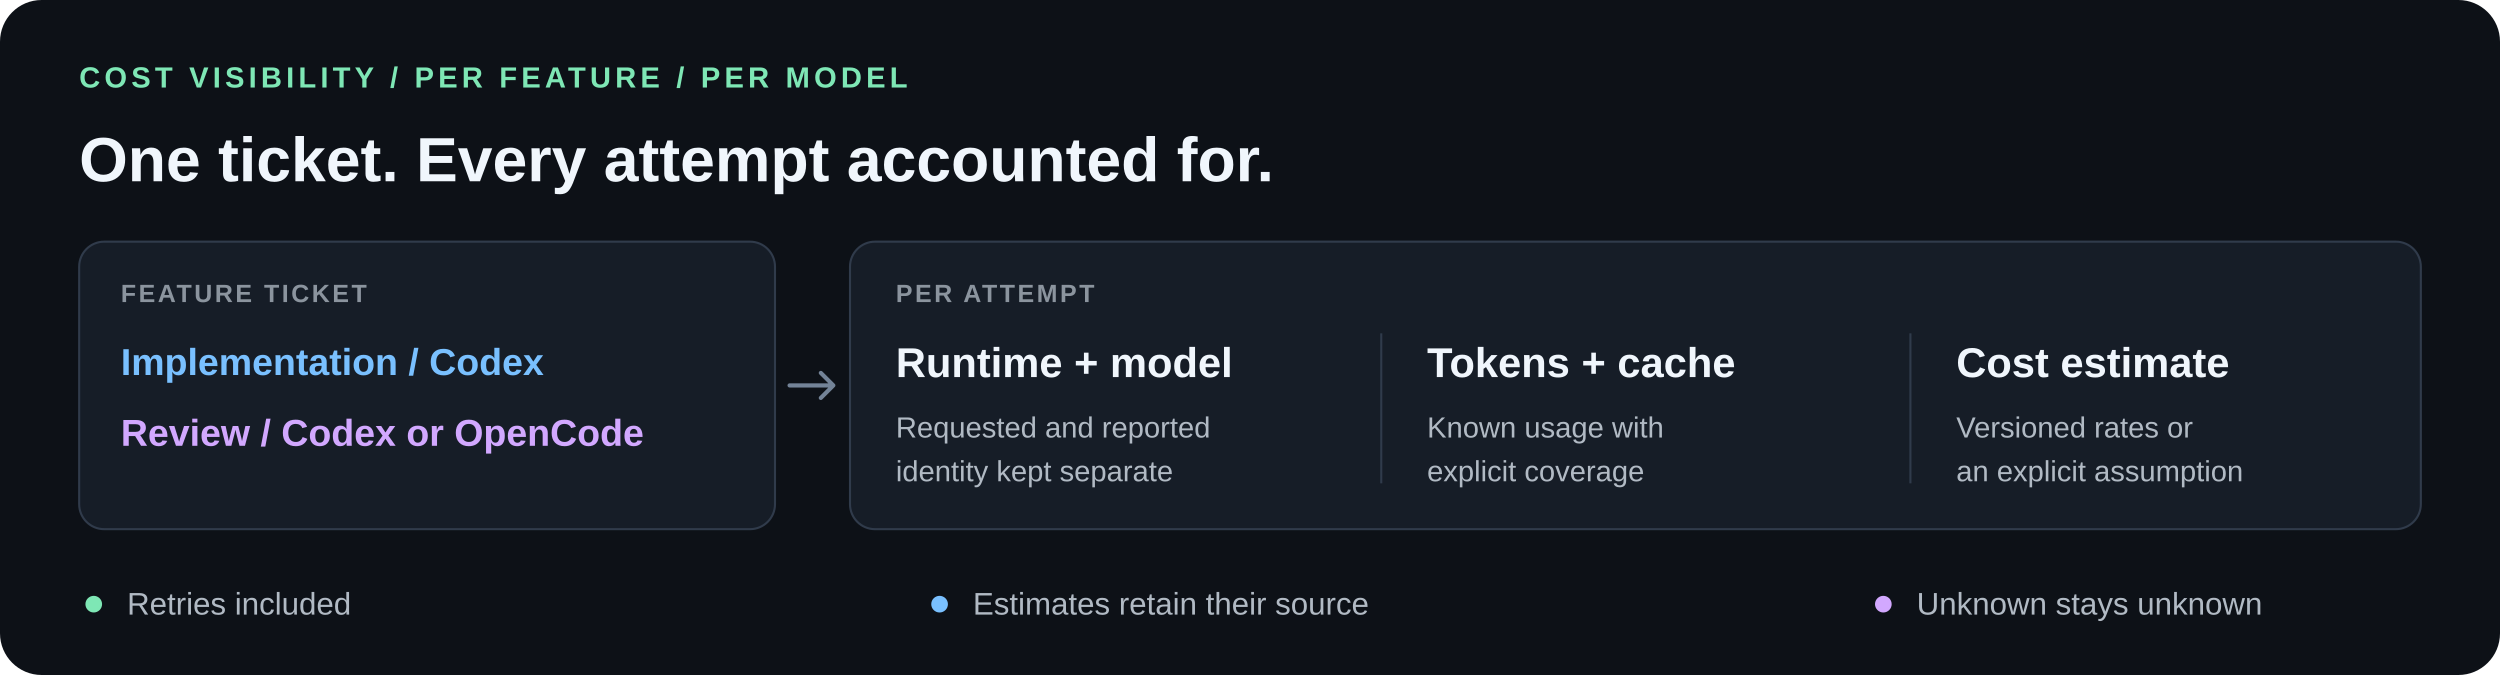
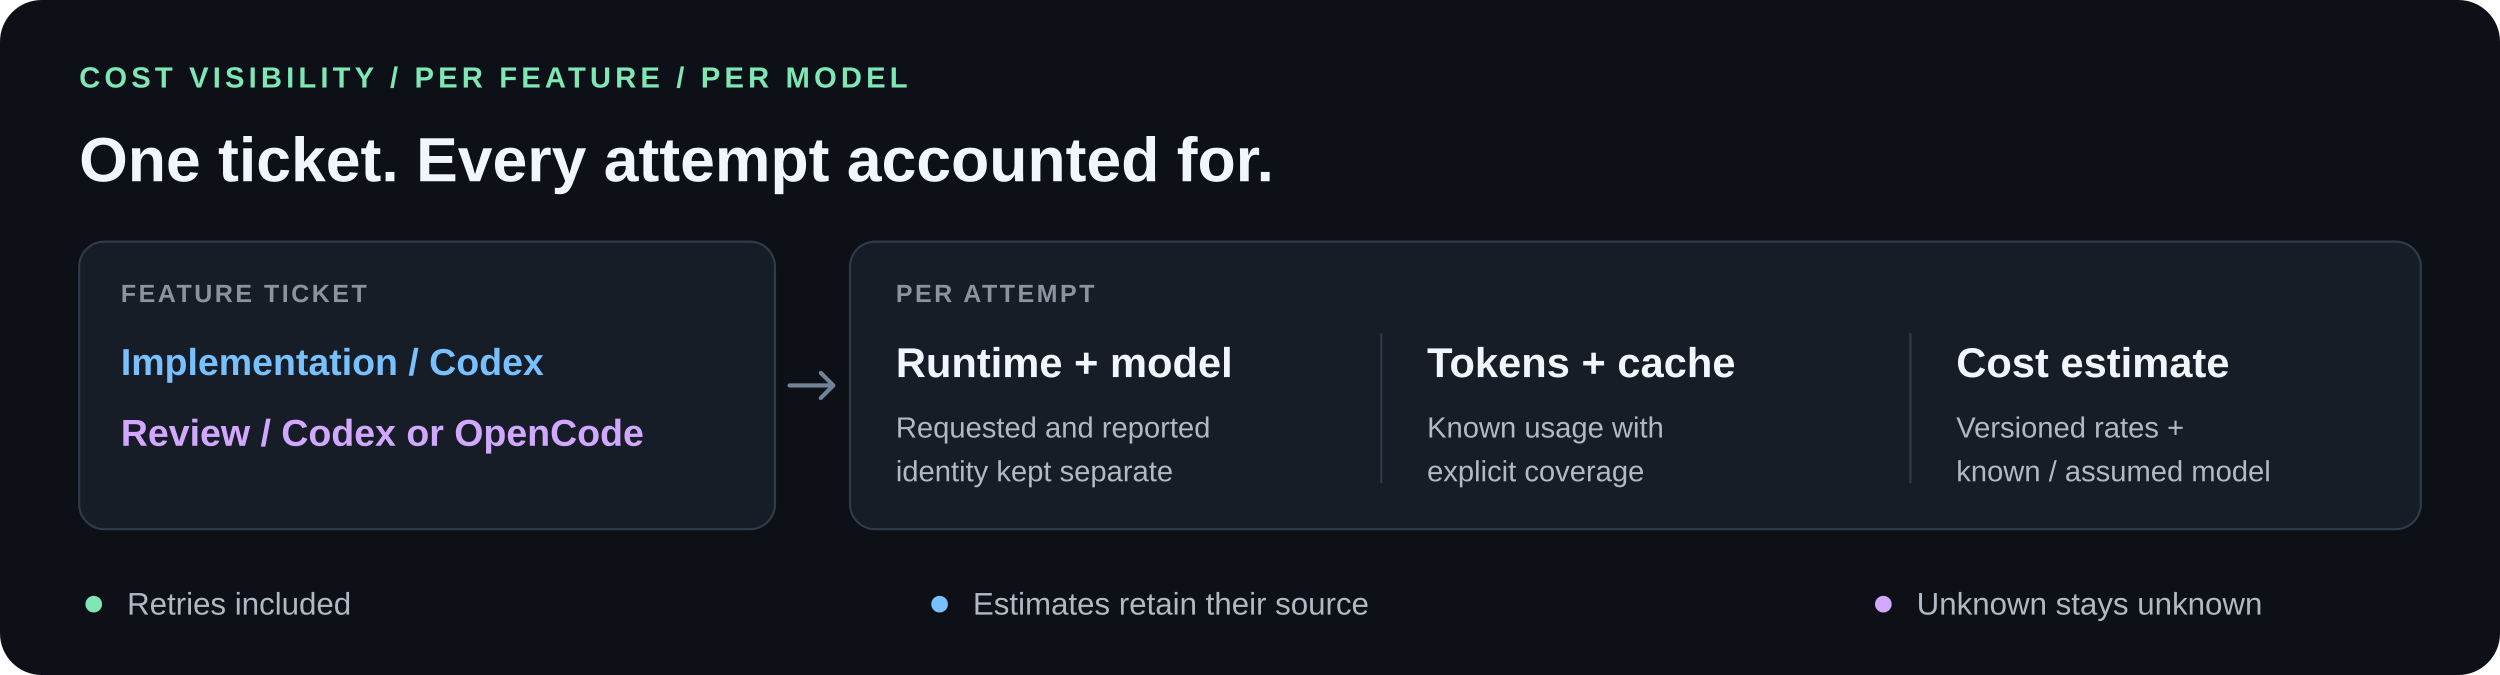
<svg xmlns="http://www.w3.org/2000/svg" width="1200" height="324" viewBox="0 0 1200 324" role="img" aria-labelledby="title description">
  <rect width="1200" height="324" rx="20" fill="#0d1117" />
  <g font-family="Arial, Helvetica, sans-serif">
    <text x="38" y="42" fill="#7ee7b5" font-size="14" font-weight="700" letter-spacing="2">COST VISIBILITY / PER FEATURE / PER MODEL</text>
    <text x="38" y="87" fill="#f0f6fc" font-size="30" font-weight="700">One ticket. Every attempt accounted for.</text>
    <g fill="#161d27" stroke="#303b4b">
      <rect x="38" y="116" width="334" height="138" rx="12" />
      <rect x="408" y="116" width="754" height="138" rx="12" />
    </g>
    <text x="58" y="145" fill="#8b949e" font-size="12" font-weight="700" letter-spacing="1.2">FEATURE TICKET</text>
    <text x="58" y="180" fill="#79c0ff" font-size="18" font-weight="700">Implementation / Codex</text>
    <text x="58" y="214" fill="#d2a8ff" font-size="18" font-weight="700">Review / Codex or OpenCode</text>
    <path d="M379 185 H400 M394 179 L400 185 L394 191" fill="none" stroke="#738397" stroke-width="2" stroke-linecap="round" stroke-linejoin="round" />
    <text x="430" y="145" fill="#8b949e" font-size="12" font-weight="700" letter-spacing="1.2">PER ATTEMPT</text>
    <path d="M663 160 V232 M917 160 V232" stroke="#303b4b" />
    <g fill="#f0f6fc" font-size="20" font-weight="700">
      <text x="430" y="181">Runtime + model</text>
      <text x="685" y="181">Tokens + cache</text>
      <text x="939" y="181">Cost estimate</text>
    </g>
    <g fill="#b1bac4" font-size="14">
      <text x="430" y="210">Requested and reported</text>
      <text x="430" y="231">identity kept separate</text>
      <text x="685" y="210">Known usage with</text>
      <text x="685" y="231">explicit coverage</text>
-       <text x="939" y="210">Versioned rates or</text>
-       <text x="939" y="231">an explicit assumption</text>
+       <text x="939" y="210">Versioned rates +</text>
+       <text x="939" y="231">known / assumed model</text>
    </g>
    <g fill="#b1bac4" font-size="15">
      <circle cx="45" cy="290" r="4" fill="#7ee7b5" />
      <text x="61" y="295">Retries included</text>
      <circle cx="451" cy="290" r="4" fill="#79c0ff" />
      <text x="467" y="295">Estimates retain their source</text>
      <circle cx="904" cy="290" r="4" fill="#d2a8ff" />
      <text x="920" y="295">Unknown stays unknown</text>
    </g>
  </g>
</svg>
